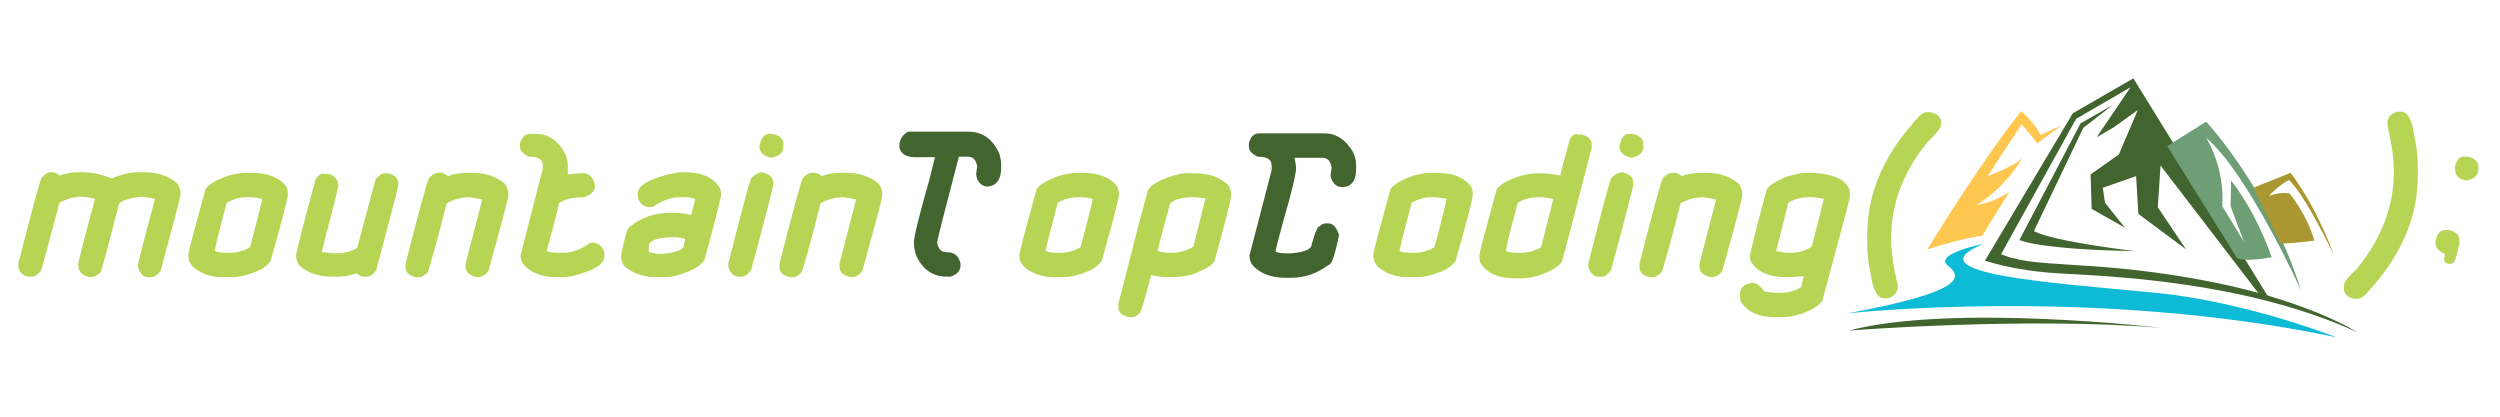
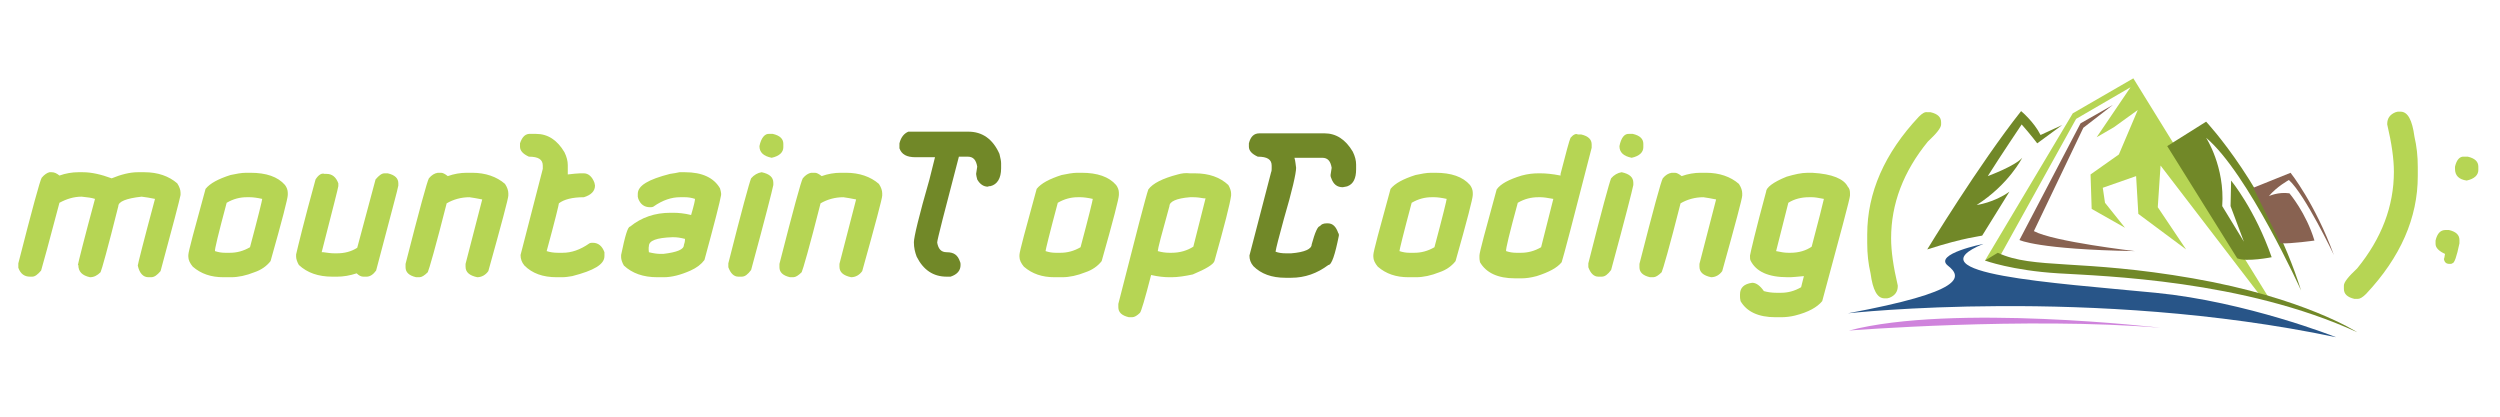
<svg xmlns="http://www.w3.org/2000/svg" version="1.1" id="Layer_1" x="0px" y="0px" width="450px" height="75px" viewBox="0 0 450 75" style="enable-background:new 0 0 450 75;" xml:space="preserve">
  <style type="text/css">
	.st0{fill:#B6D554;}
- 	.st1{fill:#42642F;}
- 	.st2{fill:#FFC750;}
- 	.st3{fill:#6E9E75;}
- 	.st4{fill:#AA9732;}
- 	.st5{fill:#0EBBD6;}
+ 	.st1{fill:#718828;}
+ 	.st2{fill:#886251;}
+ 	.st3{fill:#285588;}
+ 	.st4{fill:#CF83DC;}
</style>
  <g>
-     <path class="st0" d="M7.5,32c-0.3,0.5-1.7,5.6-4.2,15.4v0.8c0.4,1.1,1.1,1.6,2.1,1.6h0.4c0.5,0,1-0.4,1.6-1.1c0.3-1,1.4-5,3.3-12.2   c1.3-0.7,2.6-1.1,4-1.1c1,0.1,1.8,0.2,2.4,0.4c-2,7.4-3,11.4-3.1,12c0,0,0-0.1,0.1-0.1c0,1.2,0.7,1.9,2.1,2.2   c0.7,0,1.3-0.3,1.9-0.9c0.2-0.4,1.3-4.3,3.2-11.9c0-0.8,1.4-1.4,4.2-1.7c0.7,0.1,1.5,0.2,2.4,0.4c-2.1,7.8-3.1,11.8-3.1,12   c0.3,1.4,1,2.1,1.9,2.1h0.5c0.6,0,1.1-0.4,1.7-1.1c2.2-8.1,3.4-12.7,3.6-13.7v-0.4c0-0.5-0.2-1.1-0.6-1.7c-1.5-1.3-3.5-2-5.9-2   h-1.2c-1.4,0-3,0.4-4.7,1.1c-1.9-0.7-3.6-1.1-5.2-1.1h-0.8c-1.1,0-2.3,0.2-3.4,0.6c-0.5-0.4-0.9-0.6-1.4-0.6H8.9   C8.5,31.1,8,31.4,7.5,32L7.5,32L7.5,32z M41.5,31.5C39.3,32.2,37.8,33,37,34c-2,7.3-3.1,11.3-3.1,11.9v0.3c0,0.6,0.3,1.2,0.8,1.8   c1.5,1.3,3.3,1.9,5.5,1.9h1.4c1.3,0,2.7-0.3,4.2-0.9c1.2-0.4,2.2-1.1,2.9-2c2.1-7.4,3.1-11.3,3.1-11.9v-0.4c0-0.5-0.2-1-0.5-1.4   c-1.3-1.5-3.4-2.2-6.2-2.2h-0.8C43.4,31.1,42.5,31.3,41.5,31.5L41.5,31.5L41.5,31.5z M40.8,36.5c1.2-0.7,2.4-1,3.6-1H45   c0.5,0,1.3,0.1,2.2,0.3c0,0.2-0.7,3.1-2.2,8.7c-1.2,0.7-2.4,1-3.6,1h-0.9c-0.6,0-1.2-0.1-1.8-0.3C38.6,45,39.3,42.1,40.8,36.5   L40.8,36.5L40.8,36.5z M56.8,32.3c-2.1,7.6-3.2,12.2-3.5,13.5v0.4c0,0.4,0.2,1,0.5,1.5c1.5,1.4,3.5,2.1,6,2.1h0.9   c1.1,0,2.3-0.2,3.5-0.6c0.4,0.4,0.8,0.6,1.2,0.6H66c0.6,0,1.2-0.4,1.7-1.1c2.6-9.9,4-15,4-15.3V33c0-0.9-0.6-1.5-1.9-1.8h-0.6   c-0.5,0-1,0.4-1.6,1.1l-3.3,12.3c-1.1,0.7-2.3,1-3.7,1h-0.4c-0.6,0-1.3-0.1-2-0.2h-0.3c2-7.8,3-11.7,3-11.9v-0.5   c-0.4-1.1-1.1-1.7-2.1-1.7h-0.4C57.9,31.1,57.3,31.5,56.8,32.3L56.8,32.3L56.8,32.3z M77.2,32.1c-0.3,0.5-1.7,5.6-4.2,15.4v0.6   c0,0.9,0.6,1.5,1.9,1.8h0.6c0.4,0,0.9-0.3,1.5-0.9c0.2-0.4,1.4-4.5,3.4-12.4c1.2-0.7,2.6-1.1,4.1-1.1c0.6,0.1,1.4,0.2,2.3,0.4   l-3,11.6V48c0,1,0.7,1.6,2.1,1.9c0.8,0,1.5-0.4,2-1.1c2.4-8.6,3.6-13.1,3.6-13.6v-0.4c0-0.5-0.2-1.1-0.6-1.7c-1.5-1.3-3.5-2-5.9-2   h-1c-1.1,0-2.3,0.2-3.4,0.6c-0.5-0.4-0.9-0.6-1.2-0.6h-0.6C78.2,31.2,77.7,31.5,77.2,32.1L77.2,32.1L77.2,32.1z" />
+     <path class="st0" d="M7.5,32c-0.3,0.5-1.7,5.6-4.2,15.4v0.8c0.4,1.1,1.1,1.6,2.1,1.6h0.4c0.5,0,1-0.4,1.6-1.1c0.3-1,1.4-5,3.3-12.2   c1.3-0.7,2.6-1.1,4-1.1c1,0.1,1.8,0.2,2.4,0.4c-2,7.4-3,11.4-3.1,12c0,0,0-0.1,0.1-0.1c0,1.2,0.7,1.9,2.1,2.2   c0.7,0,1.3-0.3,1.9-0.9c0.2-0.4,1.3-4.3,3.2-11.9c0-0.8,1.4-1.4,4.2-1.7c0.7,0.1,1.5,0.2,2.4,0.4c-2.1,7.8-3.1,11.8-3.1,12   c0.3,1.4,1,2.1,1.9,2.1h0.5c0.6,0,1.1-0.4,1.7-1.1c2.2-8.1,3.4-12.7,3.6-13.7v-0.4c0-0.5-0.2-1.1-0.6-1.7c-1.5-1.3-3.5-2-5.9-2   h-1.2c-1.4,0-3,0.4-4.7,1.1c-1.9-0.7-3.6-1.1-5.2-1.1h-0.8c-1.1,0-2.3,0.2-3.4,0.6C10.2,31.2,9.8,31,9.3,31H8.9   C8.5,31.1,8,31.4,7.5,32L7.5,32L7.5,32z M41.5,31.5C39.3,32.2,37.8,33,37,34c-2,7.3-3.1,11.3-3.1,11.9v0.3c0,0.6,0.3,1.2,0.8,1.8   c1.5,1.3,3.3,1.9,5.5,1.9h1.4c1.3,0,2.7-0.3,4.2-0.9c1.2-0.4,2.2-1.1,2.9-2c2.1-7.4,3.1-11.3,3.1-11.9v-0.4c0-0.5-0.2-1-0.5-1.4   c-1.3-1.5-3.4-2.2-6.2-2.2h-0.8C43.4,31.1,42.5,31.3,41.5,31.5L41.5,31.5L41.5,31.5z M40.8,36.5c1.2-0.7,2.4-1,3.6-1H45   c0.5,0,1.3,0.1,2.2,0.3c0,0.2-0.7,3.1-2.2,8.7c-1.2,0.7-2.4,1-3.6,1h-0.9c-0.6,0-1.2-0.1-1.8-0.3C38.6,45,39.3,42.1,40.8,36.5   L40.8,36.5L40.8,36.5z M56.8,32.3c-2.1,7.6-3.2,12.2-3.5,13.5v0.4c0,0.4,0.2,1,0.5,1.5c1.5,1.4,3.5,2.1,6,2.1h0.9   c1.1,0,2.3-0.2,3.5-0.6c0.4,0.4,0.8,0.6,1.2,0.6H66c0.6,0,1.2-0.4,1.7-1.1c2.6-9.9,4-15,4-15.3V33c0-0.9-0.6-1.5-1.9-1.8h-0.6   c-0.5,0-1,0.4-1.6,1.1l-3.3,12.3c-1.1,0.7-2.3,1-3.7,1h-0.4c-0.6,0-1.3-0.1-2-0.2h-0.3c2-7.8,3-11.7,3-11.9V33   c-0.4-1.1-1.1-1.7-2.1-1.7h-0.4C57.9,31.1,57.3,31.5,56.8,32.3L56.8,32.3L56.8,32.3z M77.2,32.1c-0.3,0.5-1.7,5.6-4.2,15.4v0.6   c0,0.9,0.6,1.5,1.9,1.8h0.6c0.4,0,0.9-0.3,1.5-0.9c0.2-0.4,1.4-4.5,3.4-12.4c1.2-0.7,2.6-1.1,4.1-1.1c0.6,0.1,1.4,0.2,2.3,0.4   l-3,11.6V48c0,1,0.7,1.6,2.1,1.9c0.8,0,1.5-0.4,2-1.1c2.4-8.6,3.6-13.1,3.6-13.6v-0.4c0-0.5-0.2-1.1-0.6-1.7c-1.5-1.3-3.5-2-5.9-2   h-1c-1.1,0-2.3,0.2-3.4,0.6c-0.5-0.4-0.9-0.6-1.2-0.6h-0.6C78.2,31.2,77.7,31.5,77.2,32.1L77.2,32.1L77.2,32.1z" />
    <path class="st0" d="M93.6,25.8v0.6c0,0.7,0.5,1.3,1.6,1.8c1.7,0,2.5,0.5,2.5,1.6v0.6l-4,15.5c0,0.7,0.2,1.3,0.7,1.9   c1.4,1.4,3.3,2.1,5.8,2.1h1c0.6,0,1.2-0.1,1.8-0.2c3.9-1,5.8-2.1,5.8-3.6v-0.7c-0.4-1.1-1.1-1.7-2.1-1.7c-0.2,0-0.4,0-0.6,0.1   c-1.7,1.2-3.3,1.7-4.8,1.7h-0.9c-0.7,0-1.4-0.1-2-0.3c1.5-5.5,2.2-8.4,2.2-8.6c0.9-0.7,2.4-1.1,4.5-1.1c1.3-0.4,2-1.1,2-2.1   l-0.1-0.5c-0.4-1.1-1.1-1.7-1.9-1.7h-0.7c-0.5,0-1.2,0.1-2.2,0.2v-1.7c0-0.7-0.2-1.5-0.6-2.3c-1.3-2.2-3-3.3-5.1-3.3h-0.9   C94.6,24,94,24.6,93.6,25.8L93.6,25.8L93.6,25.8z M120.6,31.3c-3.9,1-5.8,2.1-5.8,3.6v0.5l0.1,0.4c0.4,1,1.1,1.5,2.1,1.5   c0.2,0,0.4,0,0.6-0.1c1.7-1.2,3.3-1.7,4.8-1.7h0.9c0.6,0,1.2,0.1,1.8,0.3c0,0.3-0.2,1.2-0.7,2.9c-1.2-0.3-2.3-0.4-3.2-0.4h-0.5   c-2.8,0-5.2,0.8-7.3,2.5c-0.4,0-0.9,1.7-1.6,5.1v0.4c0,0.4,0.2,1,0.5,1.5c1.5,1.4,3.5,2.1,6,2.1h1.2c1.4,0,3-0.4,4.8-1.2   c1.1-0.5,1.9-1.1,2.5-1.9c1.8-6.6,2.8-10.5,3-11.7v-0.3c0-0.2-0.1-0.5-0.2-0.9c-1.1-1.9-3.2-2.9-6.3-2.9h-1   C121.9,31.1,121.3,31.2,120.6,31.3L120.6,31.3L120.6,31.3z M116.8,44.3c0-1,1.4-1.5,4.2-1.6h0.2c0.7,0,1.3,0.1,2.1,0.3   c0,0.5-0.1,0.8-0.2,1.1c0,0.8-1.2,1.3-3.7,1.6h-0.5c-0.6,0-1.3-0.1-2.1-0.3C116.7,44.6,116.8,44.3,116.8,44.3L116.8,44.3   L116.8,44.3z" />
    <path class="st0" d="M136.7,26.3c0,1.1,0.7,1.8,2.2,2.1c1.4-0.3,2.1-1,2.1-1.9v-0.6c0-0.9-0.6-1.5-1.9-1.8h-0.6   C137.7,24,137,24.8,136.7,26.3L136.7,26.3L136.7,26.3z M135.2,32.1c-0.3,0.7-1.7,5.8-4.1,15.3v0.7c0.4,1.1,1,1.7,1.8,1.7h0.6   c0.6,0,1.1-0.4,1.7-1.2c2.5-9.2,3.8-14.3,4-15.3v-0.4c0-1-0.7-1.6-2.1-1.9C136.4,31.1,135.7,31.5,135.2,32.1L135.2,32.1L135.2,32.1   z M144.5,32.1c-0.3,0.5-1.7,5.6-4.2,15.4v0.6c0,0.9,0.6,1.5,1.9,1.8h0.6c0.4,0,0.9-0.3,1.5-0.9c0.2-0.4,1.4-4.5,3.4-12.4   c1.2-0.7,2.6-1.1,4.1-1.1c0.6,0.1,1.4,0.2,2.3,0.4l-3,11.6V48c0,1,0.7,1.6,2.1,1.9c0.8,0,1.5-0.4,2-1.1c2.4-8.6,3.6-13.1,3.6-13.6   v-0.4c0-0.5-0.2-1.1-0.6-1.7c-1.5-1.3-3.5-2-5.9-2h-1c-1.1,0-2.3,0.2-3.4,0.6c-0.5-0.4-0.9-0.6-1.2-0.6H146   C145.5,31.2,145,31.5,144.5,32.1L144.5,32.1L144.5,32.1z" />
    <path class="st1" d="M161.9,25.8v0.9c0.4,1.1,1.3,1.6,2.9,1.6h3.5l-1,4c-1.9,6.6-2.8,10.4-2.8,11.3c0,1,0.2,1.8,0.5,2.6   c1.2,2.4,3,3.6,5.4,3.6h0.7c1.2-0.4,1.8-1.1,1.8-2.1c0-0.2,0-0.4-0.1-0.6c-0.4-1.2-1.1-1.7-2.4-1.7c-1,0-1.5-0.6-1.7-1.7v-0.1   c0-0.4,1.3-5.5,3.9-15.4h1.6c1,0,1.5,0.6,1.7,1.8l-0.2,1.3c0,0.2,0.1,0.6,0.2,1c0.5,0.9,1.2,1.3,1.9,1.3c0.2-0.1,0.4-0.1,0.5-0.1   c1.2-0.3,1.9-1.4,1.9-3.2v-0.9c0-0.4-0.1-0.9-0.3-1.7c-1.2-2.7-3.1-4-5.6-4h-10.8C162.8,24,162.2,24.6,161.9,25.8L161.9,25.8   L161.9,25.8z" />
    <path class="st0" d="M191.1,31.5c-2.2,0.7-3.7,1.5-4.5,2.5c-2,7.3-3.1,11.3-3.1,11.9v0.3c0,0.6,0.3,1.2,0.8,1.8   c1.5,1.3,3.3,1.9,5.5,1.9h1.4c1.3,0,2.7-0.3,4.2-0.9c1.2-0.4,2.2-1.1,2.9-2c2.1-7.4,3.1-11.3,3.1-11.9v-0.4c0-0.5-0.2-1-0.5-1.4   c-1.3-1.5-3.4-2.2-6.2-2.2h-0.8C193.1,31.1,192.1,31.3,191.1,31.5L191.1,31.5L191.1,31.5z M190.4,36.5c1.2-0.7,2.4-1,3.6-1h0.5   c0.5,0,1.3,0.1,2.2,0.3c0,0.2-0.7,3.1-2.2,8.7c-1.2,0.7-2.4,1-3.6,1H190c-0.6,0-1.2-0.1-1.8-0.3C188.2,45,188.9,42.1,190.4,36.5   L190.4,36.5L190.4,36.5z M212,31.4c-2.7,0.7-4.5,1.6-5.3,2.7c-0.4,1.1-2.2,8-5.4,20.6v0.6c0,0.9,0.6,1.5,1.9,1.8h0.6   c0.4,0,0.9-0.3,1.4-0.8c0.2-0.2,0.9-2.5,2-6.8c1.3,0.3,2.4,0.4,3.3,0.4h0.4c1.1,0,2.4-0.2,3.8-0.5c2.4-1,3.7-1.8,3.9-2.4   c1.8-6.4,2.8-10.3,3-11.8v-0.4c0-0.4-0.2-1-0.5-1.5c-1.5-1.4-3.5-2.1-6-2.1h-0.9C213.4,31.1,212.7,31.2,212,31.4L212,31.4L212,31.4   z M210.5,37.1c0-0.8,1.2-1.4,3.7-1.6h0.6c0.7,0,1.3,0.1,1.9,0.2h0.3l-2.2,8.7c-1.1,0.7-2.4,1.1-3.9,1.1h-0.4   c-0.7,0-1.4-0.1-2.1-0.3C208.4,44.8,209.1,42.1,210.5,37.1L210.5,37.1L210.5,37.1z" />
    <path class="st1" d="M224.8,25.8v0.6c0,0.7,0.5,1.3,1.6,1.8c1.7,0,2.5,0.5,2.5,1.6v0.5c0,0.2,0,0.5-0.1,0.7l-3.9,15   c0,0.7,0.2,1.3,0.7,1.9c1.4,1.4,3.3,2.1,5.8,2.1h1c2.5,0,4.7-0.8,6.7-2.3c0.6,0,1.2-1.8,1.9-5.3c0-0.2,0-0.4-0.1-0.4   c-0.4-1.2-1-1.8-1.9-1.8h-0.2c-0.6,0-1,0.2-1.2,0.5c-0.4,0-0.9,1.1-1.5,3.3c0,0.8-1.2,1.4-3.7,1.6h-0.9c-0.8,0-1.4-0.1-1.9-0.3   c0.1-0.7,0.6-2.6,1.5-5.9c1.5-5.1,2.2-8.2,2.2-9.2c-0.1-0.6-0.1-1.1-0.3-1.8h5c1,0,1.5,0.6,1.7,1.8l-0.2,1.3c0,0.1,0,0.3,0.1,0.5   c0.4,1.2,1.1,1.7,2.1,1.7c0.4-0.1,0.7-0.1,0.9-0.2c1-0.4,1.5-1.4,1.5-3v-0.9c0-0.7-0.2-1.5-0.6-2.3c-1.3-2.2-3-3.3-5.1-3.3h-11.7   C225.7,24,225.1,24.6,224.8,25.8L224.8,25.8L224.8,25.8z" />
-     <path class="st0" d="M254.8,31.5c-2.2,0.7-3.7,1.5-4.5,2.5c-2,7.3-3.1,11.3-3.1,11.9v0.3c0,0.6,0.3,1.2,0.8,1.8   c1.5,1.3,3.3,1.9,5.5,1.9h1.4c1.3,0,2.7-0.3,4.2-0.9c1.2-0.4,2.2-1.1,2.9-2c2.1-7.4,3.1-11.3,3.1-11.9v-0.4c0-0.5-0.2-1-0.5-1.4   c-1.3-1.5-3.4-2.2-6.2-2.2h-0.8C256.7,31.1,255.8,31.3,254.8,31.5L254.8,31.5L254.8,31.5z M254.1,36.5c1.2-0.7,2.4-1,3.6-1h0.5   c0.5,0,1.3,0.1,2.2,0.3c0,0.2-0.7,3.1-2.2,8.7c-1.2,0.7-2.4,1-3.6,1h-0.9c-0.6,0-1.2-0.1-1.8-0.3C251.9,45,252.6,42.1,254.1,36.5   L254.1,36.5L254.1,36.5z M282.7,24.8c-0.2,0.4-0.8,2.6-1.8,6.5v0.3c-1.5-0.3-2.7-0.4-3.6-0.4h-0.4c-0.9,0-1.9,0.1-3,0.4   c-2.3,0.7-3.8,1.5-4.5,2.5c-2,7.3-3.1,11.3-3.1,11.9v0.3c0,0.2,0,0.5,0.1,0.9c1.1,1.9,3.2,2.9,6.3,2.9h1.2c0.7,0,1.6-0.1,2.7-0.4   c2.2-0.7,3.7-1.5,4.5-2.5c0.3-0.9,2.1-7.7,5.4-20.6v-0.6c0-0.9-0.6-1.5-1.9-1.8h-0.6C283.7,24,283.2,24.2,282.7,24.8L282.7,24.8   L282.7,24.8z M273.2,36.5c1.2-0.7,2.4-1,3.7-1h0.4c0.5,0,1.2,0.1,2.3,0.3l-2.2,8.7c-1.2,0.7-2.4,1-3.6,1h-0.9   c-0.6,0-1.2-0.1-1.8-0.3C271,44.9,271.7,42,273.2,36.5L273.2,36.5L273.2,36.5z" />
+     <path class="st0" d="M254.8,31.5c-2.2,0.7-3.7,1.5-4.5,2.5c-2,7.3-3.1,11.3-3.1,11.9v0.3c0,0.6,0.3,1.2,0.8,1.8   c1.5,1.3,3.3,1.9,5.5,1.9h1.4c1.3,0,2.7-0.3,4.2-0.9c1.2-0.4,2.2-1.1,2.9-2c2.1-7.4,3.1-11.3,3.1-11.9v-0.4c0-0.5-0.2-1-0.5-1.4   c-1.3-1.5-3.4-2.2-6.2-2.2h-0.8C256.7,31.1,255.8,31.3,254.8,31.5L254.8,31.5L254.8,31.5z M254.1,36.5c1.2-0.7,2.4-1,3.6-1h0.5   c0.5,0,1.3,0.1,2.2,0.3c0,0.2-0.7,3.1-2.2,8.7c-1.2,0.7-2.4,1-3.6,1h-0.9c-0.6,0-1.2-0.1-1.8-0.3C251.9,45,252.6,42.1,254.1,36.5   L254.1,36.5L254.1,36.5z M282.7,24.8c-0.2,0.4-0.8,2.6-1.8,6.5v0.3c-1.5-0.3-2.7-0.4-3.6-0.4h-0.4c-0.9,0-1.9,0.1-3,0.4   c-2.3,0.7-3.8,1.5-4.5,2.5c-2,7.3-3.1,11.3-3.1,11.9v0.3c0,0.2,0,0.5,0.1,0.9c1.1,1.9,3.2,2.9,6.3,2.9h1.2c0.7,0,1.6-0.1,2.7-0.4   c2.2-0.7,3.7-1.5,4.5-2.5c0.3-0.9,2.1-7.7,5.4-20.6V26c0-0.9-0.6-1.5-1.9-1.8H284C283.7,24,283.2,24.2,282.7,24.8L282.7,24.8   L282.7,24.8z M273.2,36.5c1.2-0.7,2.4-1,3.7-1h0.4c0.5,0,1.2,0.1,2.3,0.3l-2.2,8.7c-1.2,0.7-2.4,1-3.6,1h-0.9   c-0.6,0-1.2-0.1-1.8-0.3C271,44.9,271.7,42,273.2,36.5L273.2,36.5L273.2,36.5z" />
    <path class="st0" d="M291.5,26.3c0,1.1,0.7,1.8,2.2,2.1c1.4-0.3,2.1-1,2.1-1.9v-0.6c0-0.9-0.6-1.5-1.9-1.8h-0.6   C292.4,24,291.8,24.8,291.5,26.3L291.5,26.3L291.5,26.3z M290,32.1c-0.3,0.7-1.7,5.8-4.1,15.3v0.7c0.4,1.1,1,1.7,1.8,1.7h0.6   c0.6,0,1.1-0.4,1.7-1.2c2.5-9.2,3.8-14.3,4-15.3v-0.4c0-1-0.7-1.6-2.1-1.9C291.2,31.1,290.5,31.5,290,32.1L290,32.1L290,32.1z    M299.3,32.1c-0.3,0.5-1.7,5.6-4.2,15.4v0.6c0,0.9,0.6,1.5,1.9,1.8h0.6c0.4,0,0.9-0.3,1.5-0.9c0.2-0.4,1.4-4.5,3.4-12.4   c1.2-0.7,2.6-1.1,4.1-1.1c0.6,0.1,1.4,0.2,2.3,0.4l-3,11.6V48c0,1,0.7,1.6,2.1,1.9c0.8,0,1.5-0.4,2-1.1c2.4-8.6,3.6-13.1,3.6-13.6   v-0.4c0-0.5-0.2-1.1-0.6-1.7c-1.5-1.3-3.5-2-5.9-2h-1c-1.1,0-2.3,0.2-3.4,0.6c-0.5-0.4-0.9-0.6-1.2-0.6h-0.6   C300.3,31.2,299.8,31.5,299.3,32.1L299.3,32.1L299.3,32.1z" />
-     <path class="st0" d="M321.6,31.8c-2.5,1-3.7,2-3.7,2.7c-1.9,7-2.8,10.9-2.9,11.5v0.1c0,0.3,0,0.6,0.1,0.8c1,2,3.2,3,6.7,3h0.5   c0.4,0,1.2-0.1,2.4-0.2l-0.5,2c-1.2,0.7-2.4,1-3.6,1h-0.9c-0.7,0-1.5-0.1-2.2-0.3c-0.7-1-1.4-1.5-2.1-1.5c-1.5,0.2-2.2,0.9-2.2,2.1   v0.3c0,0.2,0,0.5,0.1,0.9c1.1,1.9,3.2,2.9,6.3,2.9h1c0.8,0,1.7-0.1,2.5-0.3c2.4-0.6,4-1.5,4.9-2.6c3.3-12.2,5-18.5,5-19v-0.4   c0-0.5-0.1-0.9-0.4-1.2c-0.7-1.4-2.8-2.3-6.4-2.5h-0.8C324.2,31.1,323,31.4,321.6,31.8L321.6,31.8L321.6,31.8z M321.9,36.5   c1.1-0.7,2.4-1,3.7-1h0.6c0.4,0,1.1,0.1,2.1,0.3c-0.2,0.9-0.9,3.7-2.2,8.6c-1,0.7-2.3,1.1-3.8,1.1h-0.4c-0.6,0-1.3-0.1-2.2-0.3   L321.9,36.5L321.9,36.5z M345.4,21c-6.2,6.6-9.3,13.7-9.3,21.2v1.6c0,1.9,0.2,3.7,0.6,5.4c0.4,3,1.2,4.5,2.5,4.5h0.5l0.4-0.1   c1-0.4,1.5-1.1,1.5-2.1v-0.1c-0.8-3.4-1.2-6.2-1.2-8.5c0-6.2,2.2-12,6.6-17.4c1.6-1.5,2.4-2.5,2.4-3.1V22c0-0.9-0.6-1.5-1.9-1.8   h-0.6C346.5,20.1,346,20.4,345.4,21L345.4,21L345.4,21z M431.2,20.2c-1,0.4-1.5,1.1-1.5,2.1v0.1c0.8,3.4,1.2,6.2,1.2,8.5   c0,6.2-2.2,12-6.6,17.4c-1.6,1.5-2.4,2.5-2.4,3.1v0.6c0,0.9,0.6,1.5,1.9,1.8h0.6c0.4,0,0.9-0.3,1.5-0.9c6.2-6.6,9.3-13.7,9.3-21.2   V30c0-1.9-0.2-3.7-0.6-5.4c-0.4-3-1.2-4.5-2.5-4.5h-0.5L431.2,20.2L431.2,20.2z M441.9,30v0.4c0,1.2,0.7,1.9,2.1,2.1   c1.4-0.3,2.1-1,2.1-1.9V30c0-0.9-0.6-1.5-1.9-1.8h-0.6C442.8,28.1,442.2,28.7,441.9,30L441.9,30L441.9,30z M438.4,43.3v0.6   c0,0.7,0.6,1.3,1.7,1.8c-0.1,0.5-0.1,0.8-0.2,0.9c0.1,0.6,0.4,0.9,1,0.9h0.2c0.1,0,0.2,0,0.3-0.1c0.4,0,0.8-1.2,1.3-3.6v-0.6   c0-0.9-0.6-1.5-1.9-1.8h-0.6C439.3,41.4,438.7,42,438.4,43.3L438.4,43.3L438.4,43.3z" />
-     <path class="st2" d="M346.9,44.9c0,0,9.3-15.3,16.9-24.9c0,0,2.3,1.9,3.5,4.3l3.9-1.8l-4.5,3.3c0,0-1.2-1.6-2.8-3.4   c0,0-3.9,5.8-6.1,9.3c0,0,4.9-1.8,6.2-3.3c0,0-2.4,4.8-8.2,8.5c0,0,3.1-0.4,5.9-2.4l-4.9,7.9C356.7,42.5,353.7,42.7,346.9,44.9" />
-     <polyline class="st1" points="357.3,46.9 373.1,20.4 384,14.1 408.2,53.3 407.3,53.8 388.9,29.8 388.4,37.3 393.5,44.9 384.9,38.5    384.5,31.7 378.5,33.8 378.9,36.5 382.5,41 376.5,37.6 376.3,31.4 381.4,27.8 384.8,19.8 380.5,22.9 377.4,24.7 383.5,15.7    373.7,21.4 359.5,47 357.3,46.9  " />
-     <path class="st1" d="M380.3,18.9l-5.8,3.3l-11,21c0,0,3.3,1.7,20.8,2c0,0-14.7-1.7-18.2-3.6L375,23L380.3,18.9" />
-     <path class="st3" d="M390.1,26.3l7-4.4c0,0,11.3,12,17.1,30.4c0,0-9.6-21.2-17.1-27.5c0,0,3.4,5.2,2.9,12.3l3.9,6.4l-2.4-6.4   l0.1-4.6c0,0,4.3,5.2,7.3,13.8c0,0-4.5,0.9-6.2,0.2L390.1,26.3" />
-     <path class="st4" d="M405.6,33.8l6.7-2.7c0,0,4.4,5.5,7.8,14.8c0,0-5.2-10.9-8.1-13.5c0,0-2.2,1.2-3.6,2.9c0,0,1.7-0.8,3.7-0.5   c0,0,3,3.5,4.5,8.5c0,0-4.2,0.6-6.1,0.5L405.6,33.8" />
-     <path class="st5" d="M357,43.9c0,0-9,1.8-6.4,3.9c2.7,2.1,3,4.7-18,8.6c0,0,44-4.9,87.9,4.3c0,0-16.1-6.4-32.5-8   C369.4,50.9,343.9,49.3,357,43.9" />
-     <path class="st1" d="M388.9,59c0,0-37.4-4.4-56.1,0.5C332.8,59.5,364.6,57,388.9,59" />
-     <path class="st1" d="M357.3,46.9c0,0,4.9,1.8,13.2,2.3c8.2,0.5,33.3,1.2,53.8,10.6c0,0-9.5-6.2-29.6-9.7   c-20.1-3.5-28.7-1.6-35.1-4.6L357.3,46.9" />
+     <path class="st0" d="M321.6,31.8c-2.5,1-3.7,2-3.7,2.7c-1.9,7-2.8,10.9-2.9,11.5v0.1c0,0.3,0,0.6,0.1,0.8c1,2,3.2,3,6.7,3h0.5   c0.4,0,1.2-0.1,2.4-0.2l-0.5,2c-1.2,0.7-2.4,1-3.6,1h-0.9c-0.7,0-1.5-0.1-2.2-0.3c-0.7-1-1.4-1.5-2.1-1.5c-1.5,0.2-2.2,0.9-2.2,2.1   v0.3c0,0.2,0,0.5,0.1,0.9c1.1,1.9,3.2,2.9,6.3,2.9h1c0.8,0,1.7-0.1,2.5-0.3c2.4-0.6,4-1.5,4.9-2.6c3.3-12.2,5-18.5,5-19v-0.4   c0-0.5-0.1-0.9-0.4-1.2c-0.7-1.4-2.8-2.3-6.4-2.5h-0.8C324.2,31.1,323,31.4,321.6,31.8L321.6,31.8L321.6,31.8z M321.9,36.5   c1.1-0.7,2.4-1,3.7-1h0.6c0.4,0,1.1,0.1,2.1,0.3c-0.2,0.9-0.9,3.7-2.2,8.6c-1,0.7-2.3,1.1-3.8,1.1h-0.4c-0.6,0-1.3-0.1-2.2-0.3   L321.9,36.5L321.9,36.5z M345.4,21c-6.2,6.6-9.3,13.7-9.3,21.2v1.6c0,1.9,0.2,3.7,0.6,5.4c0.4,3,1.2,4.5,2.5,4.5h0.5l0.4-0.1   c1-0.4,1.5-1.1,1.5-2.1v-0.1c-0.8-3.4-1.2-6.2-1.2-8.5c0-6.2,2.2-12,6.6-17.4c1.6-1.5,2.4-2.5,2.4-3.1V22c0-0.9-0.6-1.5-1.9-1.8   h-0.6C346.5,20.1,346,20.4,345.4,21L345.4,21L345.4,21z M431.2,20.2c-1,0.4-1.5,1.1-1.5,2.1v0.1c0.8,3.4,1.2,6.2,1.2,8.5   c0,6.2-2.2,12-6.6,17.4c-1.6,1.5-2.4,2.5-2.4,3.1V52c0,0.9,0.6,1.5,1.9,1.8h0.6c0.4,0,0.9-0.3,1.5-0.9c6.2-6.6,9.3-13.7,9.3-21.2   V30c0-1.9-0.2-3.7-0.6-5.4c-0.4-3-1.2-4.5-2.5-4.5h-0.5L431.2,20.2L431.2,20.2z M441.9,30v0.4c0,1.2,0.7,1.9,2.1,2.1   c1.4-0.3,2.1-1,2.1-1.9V30c0-0.9-0.6-1.5-1.9-1.8h-0.6C442.8,28.1,442.2,28.7,441.9,30L441.9,30L441.9,30z M438.4,43.3v0.6   c0,0.7,0.6,1.3,1.7,1.8c-0.1,0.5-0.1,0.8-0.2,0.9c0.1,0.6,0.4,0.9,1,0.9h0.2c0.1,0,0.2,0,0.3-0.1c0.4,0,0.8-1.2,1.3-3.6v-0.6   c0-0.9-0.6-1.5-1.9-1.8h-0.6C439.3,41.4,438.7,42,438.4,43.3L438.4,43.3L438.4,43.3z" />
+     <path class="st1" d="M346.9,44.9c0,0,9.3-15.3,16.9-24.9c0,0,2.3,1.9,3.5,4.3l3.9-1.8l-4.5,3.3c0,0-1.2-1.6-2.8-3.4   c0,0-3.9,5.8-6.1,9.3c0,0,4.9-1.8,6.2-3.3c0,0-2.4,4.8-8.2,8.5c0,0,3.1-0.4,5.9-2.4l-4.9,7.9C356.7,42.5,353.7,42.7,346.9,44.9" />
+     <polyline class="st0" points="357.3,46.9 373.1,20.4 384,14.1 408.2,53.3 407.3,53.8 388.9,29.8 388.4,37.3 393.5,44.9 384.9,38.5    384.5,31.7 378.5,33.8 378.9,36.5 382.5,41 376.5,37.6 376.3,31.4 381.4,27.8 384.8,19.8 380.5,22.9 377.4,24.7 383.5,15.7    373.7,21.4 359.5,47 357.3,46.9  " />
+     <path class="st2" d="M380.3,18.9l-5.8,3.3l-11,21c0,0,3.3,1.7,20.8,2c0,0-14.7-1.7-18.2-3.6L375,23L380.3,18.9" />
+     <path class="st1" d="M390.1,26.3l7-4.4c0,0,11.3,12,17.1,30.4c0,0-9.6-21.2-17.1-27.5c0,0,3.4,5.2,2.9,12.3l3.9,6.4l-2.4-6.4   l0.1-4.6c0,0,4.3,5.2,7.3,13.8c0,0-4.5,0.9-6.2,0.2L390.1,26.3" />
+     <path class="st2" d="M405.6,33.8l6.7-2.7c0,0,4.4,5.5,7.8,14.8c0,0-5.2-10.9-8.1-13.5c0,0-2.2,1.2-3.6,2.9c0,0,1.7-0.8,3.7-0.5   c0,0,3,3.5,4.5,8.5c0,0-4.2,0.6-6.1,0.5L405.6,33.8" />
+     <path class="st3" d="M357,43.9c0,0-9,1.8-6.4,3.9c2.7,2.1,3,4.7-18,8.6c0,0,44-4.9,87.9,4.3c0,0-16.1-6.4-32.5-8   C369.4,50.9,343.9,49.3,357,43.9" />
+     <path class="st4" d="M388.9,59c0,0-37.4-4.4-56.1,0.5C332.8,59.5,364.6,57,388.9,59" />
+     <path class="st1" d="M357.3,46.9c0,0,4.9,1.8,13.2,2.3c8.2,0.5,33.3,1.2,53.8,10.6c0,0-9.5-6.2-29.6-9.7s-28.7-1.6-35.1-4.6   L357.3,46.9" />
  </g>
</svg>
